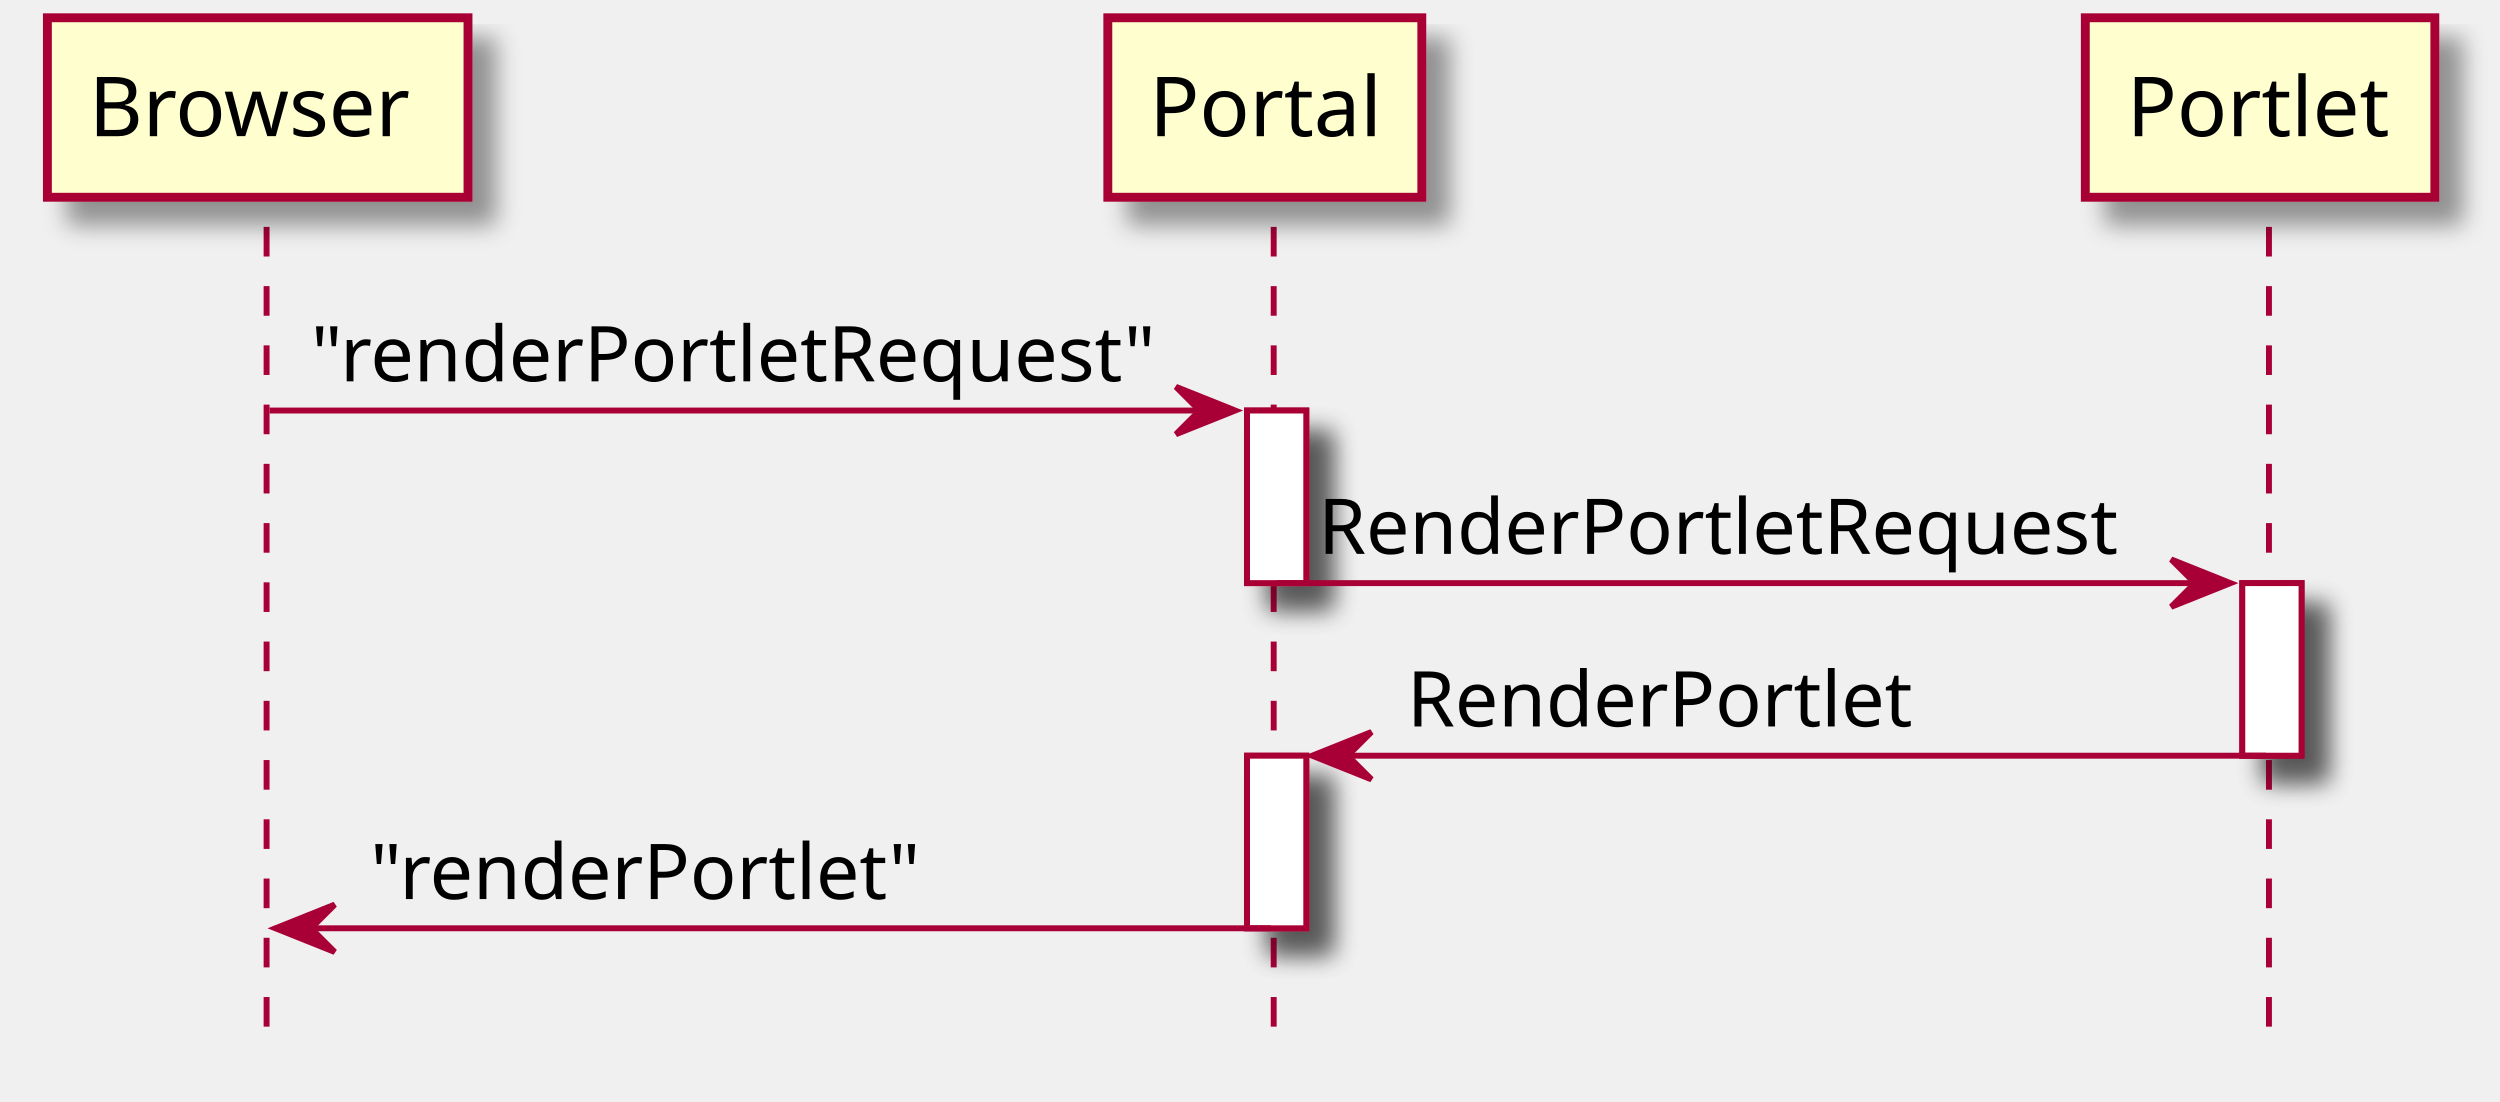
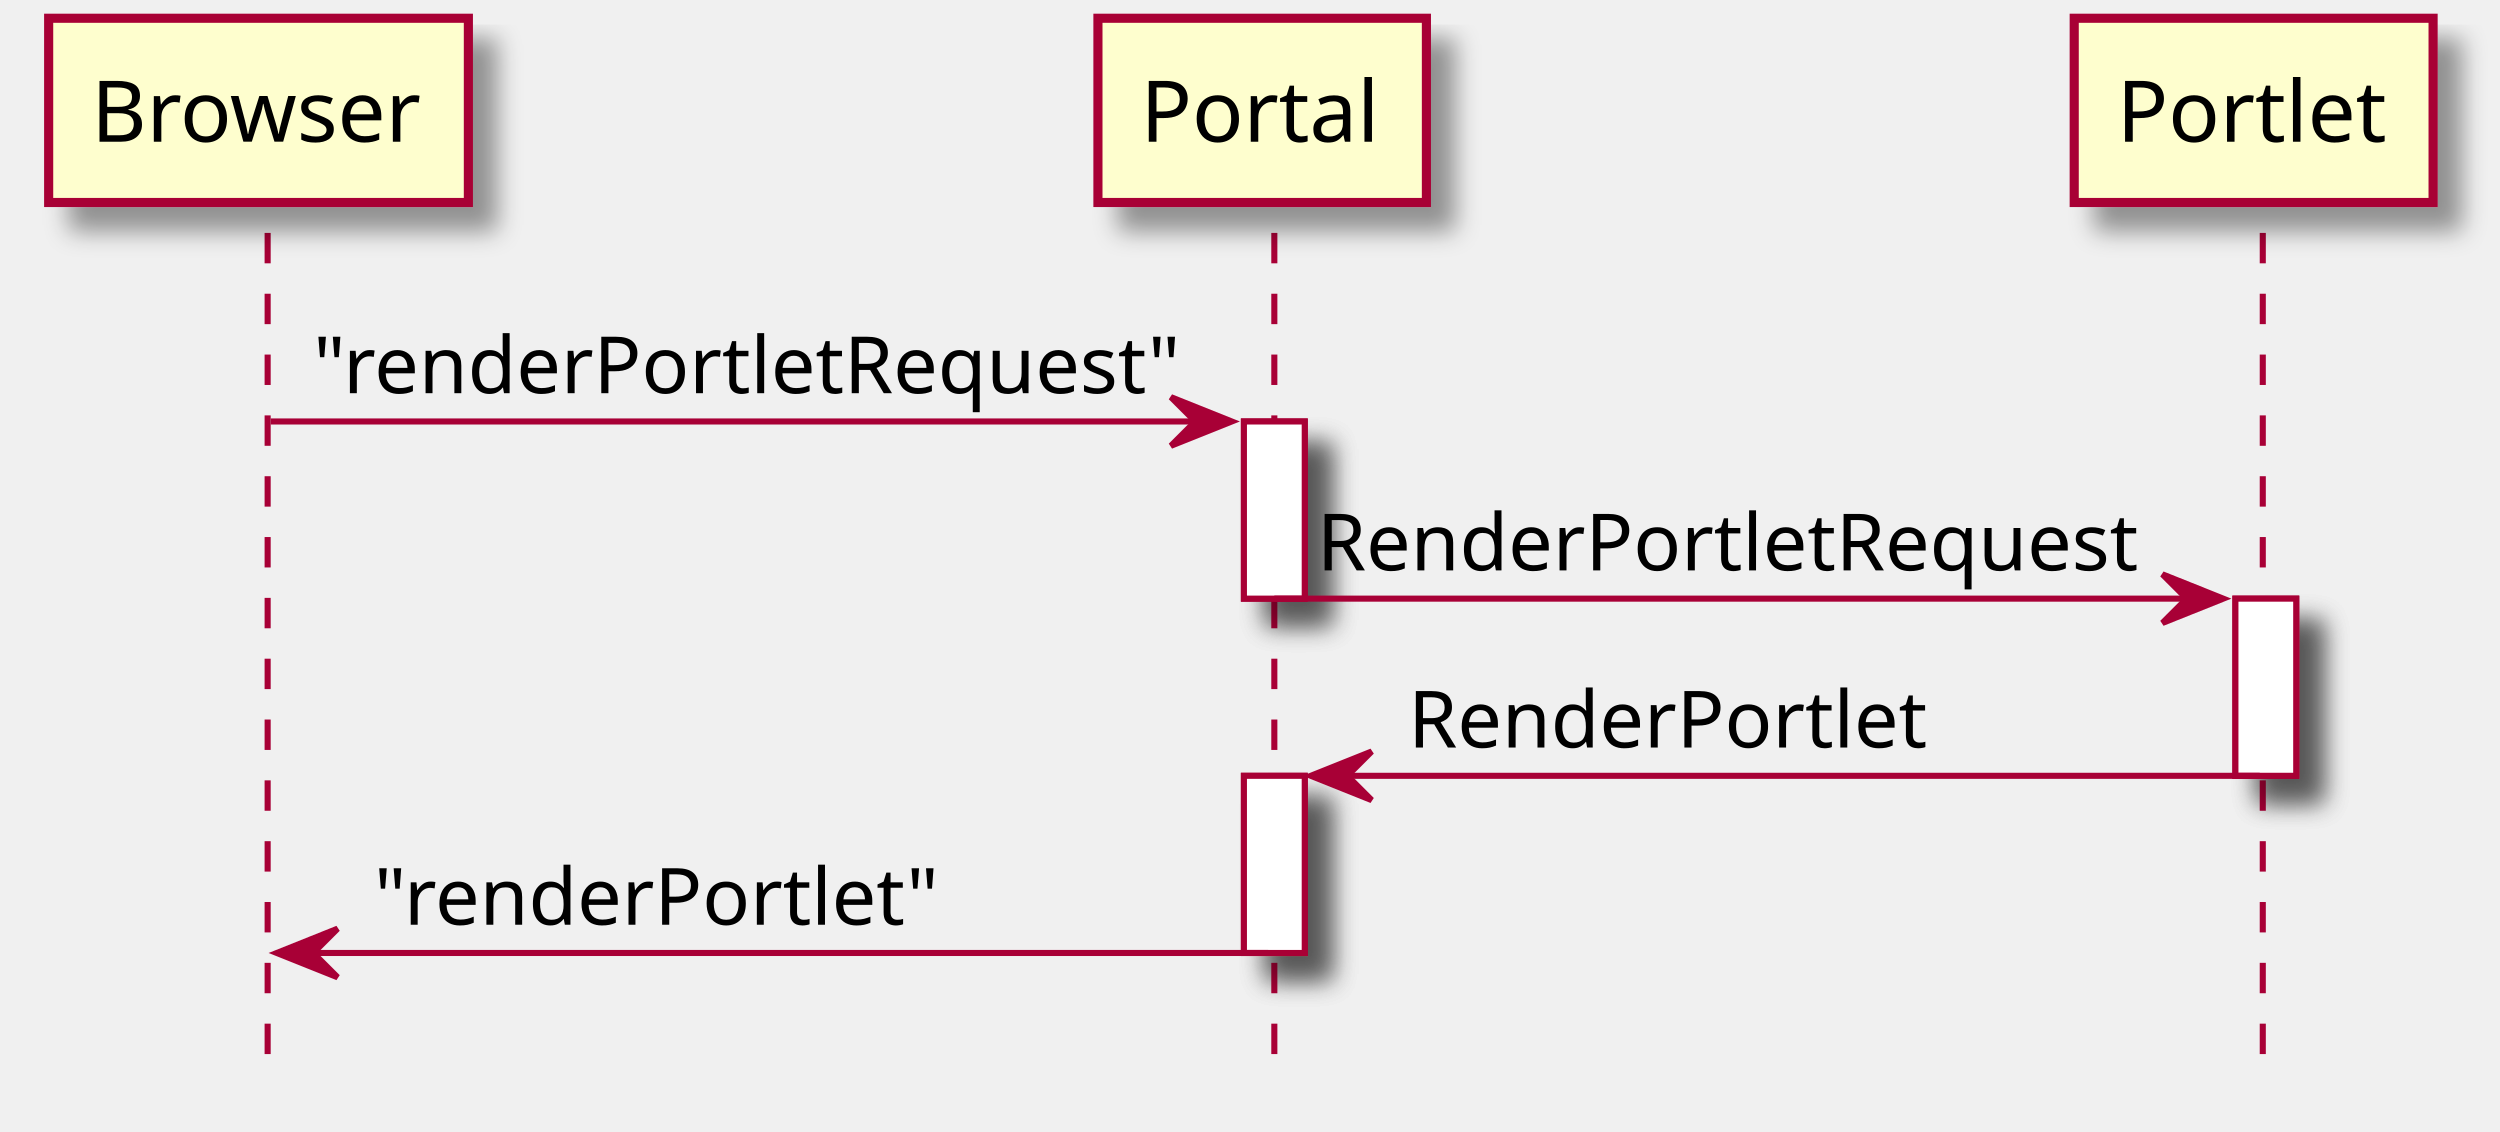
- <svg xmlns="http://www.w3.org/2000/svg" contentScriptType="application/ecmascript" contentStyleType="text/css" height="186px" preserveAspectRatio="none" style="width:422px;height:186px;" version="1.1" viewBox="0 0 422 186" width="422px" zoomAndPan="magnify">
+ <svg xmlns="http://www.w3.org/2000/svg" contentScriptType="application/ecmascript" contentStyleType="text/css" height="186px" preserveAspectRatio="none" style="width:411px;height:186px;" version="1.1" viewBox="0 0 411 186" width="411px" zoomAndPan="magnify">
  <defs>
    <filter height="300%" id="f2lsfssjds1wu" width="300%" x="-1" y="-1">
      <feGaussianBlur result="blurOut" stdDeviation="2.0" />
      <feColorMatrix in="blurOut" result="blurOut2" type="matrix" values="0 0 0 0 0 0 0 0 0 0 0 0 0 0 0 0 0 0 .4 0" />
      <feOffset dx="4.0" dy="4.0" in="blurOut2" result="blurOut3" />
      <feBlend in="SourceGraphic" in2="blurOut3" mode="normal" />
    </filter>
  </defs>
  <g>
-     <rect fill="#FFFFFF" filter="url(#f2lsfssjds1wu)" height="29.133" style="stroke: #A80036; stroke-width: 1.0;" width="10" x="210.5" y="69.297" />
-     <rect fill="#FFFFFF" filter="url(#f2lsfssjds1wu)" height="29.133" style="stroke: #A80036; stroke-width: 1.0;" width="10" x="210.5" y="127.562" />
-     <rect fill="#FFFFFF" filter="url(#f2lsfssjds1wu)" height="29.133" style="stroke: #A80036; stroke-width: 1.0;" width="10" x="378.5" y="98.43" />
-     <line style="stroke: #A80036; stroke-width: 1.0; stroke-dasharray: 5.0,5.0;" x1="45" x2="45" y1="38.297" y2="174.828" />
-     <line style="stroke: #A80036; stroke-width: 1.0; stroke-dasharray: 5.0,5.0;" x1="215" x2="215" y1="38.297" y2="174.828" />
-     <line style="stroke: #A80036; stroke-width: 1.0; stroke-dasharray: 5.0,5.0;" x1="383" x2="383" y1="38.297" y2="174.828" />
-     <rect fill="#FEFECE" filter="url(#f2lsfssjds1wu)" height="30.297" style="stroke: #A80036; stroke-width: 1.5;" width="71" x="8" y="3" />
-     <text fill="#000000" font-family="sans-serif" font-size="14" lengthAdjust="spacingAndGlyphs" textLength="57" x="15" y="22.995">Browser</text>
-     <rect fill="#FEFECE" filter="url(#f2lsfssjds1wu)" height="30.297" style="stroke: #A80036; stroke-width: 1.5;" width="53" x="187" y="3" />
-     <text fill="#000000" font-family="sans-serif" font-size="14" lengthAdjust="spacingAndGlyphs" textLength="39" x="194" y="22.995">Portal</text>
-     <rect fill="#FEFECE" filter="url(#f2lsfssjds1wu)" height="30.297" style="stroke: #A80036; stroke-width: 1.5;" width="59" x="352" y="3" />
-     <text fill="#000000" font-family="sans-serif" font-size="14" lengthAdjust="spacingAndGlyphs" textLength="45" x="359" y="22.995">Portlet</text>
-     <rect fill="#FFFFFF" filter="url(#f2lsfssjds1wu)" height="29.133" style="stroke: #A80036; stroke-width: 1.0;" width="10" x="210.5" y="69.297" />
-     <rect fill="#FFFFFF" filter="url(#f2lsfssjds1wu)" height="29.133" style="stroke: #A80036; stroke-width: 1.0;" width="10" x="210.5" y="127.562" />
-     <rect fill="#FFFFFF" filter="url(#f2lsfssjds1wu)" height="29.133" style="stroke: #A80036; stroke-width: 1.0;" width="10" x="378.5" y="98.43" />
-     <polygon fill="#A80036" points="198.5,65.297,208.5,69.297,198.5,73.297,202.5,69.297" style="stroke: #A80036; stroke-width: 1.0;" />
-     <line style="stroke: #A80036; stroke-width: 1.0;" x1="45.5" x2="204.5" y1="69.297" y2="69.297" />
-     <text fill="#000000" font-family="sans-serif" font-size="13" lengthAdjust="spacingAndGlyphs" textLength="146" x="52.5" y="64.364">"renderPortletRequest"</text>
-     <polygon fill="#A80036" points="366.5,94.43,376.5,98.43,366.5,102.43,370.5,98.43" style="stroke: #A80036; stroke-width: 1.0;" />
-     <line style="stroke: #A80036; stroke-width: 1.0;" x1="215.5" x2="372.5" y1="98.43" y2="98.43" />
-     <text fill="#000000" font-family="sans-serif" font-size="13" lengthAdjust="spacingAndGlyphs" textLength="139" x="222.5" y="93.497">RenderPortletRequest</text>
-     <polygon fill="#A80036" points="231.5,123.562,221.5,127.562,231.5,131.562,227.5,127.562" style="stroke: #A80036; stroke-width: 1.0;" />
-     <line style="stroke: #A80036; stroke-width: 1.0;" x1="225.5" x2="382.5" y1="127.562" y2="127.562" />
-     <text fill="#000000" font-family="sans-serif" font-size="13" lengthAdjust="spacingAndGlyphs" textLength="87" x="237.5" y="122.629">RenderPortlet</text>
-     <polygon fill="#A80036" points="56.5,152.695,46.5,156.695,56.5,160.695,52.5,156.695" style="stroke: #A80036; stroke-width: 1.0;" />
-     <line style="stroke: #A80036; stroke-width: 1.0;" x1="50.5" x2="214.5" y1="156.695" y2="156.695" />
-     <text fill="#000000" font-family="sans-serif" font-size="13" lengthAdjust="spacingAndGlyphs" textLength="94" x="62.5" y="151.762">"renderPortlet"</text>
+     <rect fill="#FFFFFF" filter="url(#f2lsfssjds1wu)" height="29.127" style="stroke: #A80036; stroke-width: 1.0;" width="10" x="204.5" y="69.29" />
+     <rect fill="#FFFFFF" filter="url(#f2lsfssjds1wu)" height="29.127" style="stroke: #A80036; stroke-width: 1.0;" width="10" x="204.5" y="127.543" />
+     <rect fill="#FFFFFF" filter="url(#f2lsfssjds1wu)" height="29.127" style="stroke: #A80036; stroke-width: 1.0;" width="10" x="367.5" y="98.416" />
+     <line style="stroke: #A80036; stroke-width: 1.0; stroke-dasharray: 5.0,5.0;" x1="44" x2="44" y1="38.29" y2="174.796" />
+     <line style="stroke: #A80036; stroke-width: 1.0; stroke-dasharray: 5.0,5.0;" x1="209.5" x2="209.5" y1="38.29" y2="174.796" />
+     <line style="stroke: #A80036; stroke-width: 1.0; stroke-dasharray: 5.0,5.0;" x1="372" x2="372" y1="38.29" y2="174.796" />
+     <rect fill="#FEFECE" filter="url(#f2lsfssjds1wu)" height="30.29" style="stroke: #A80036; stroke-width: 1.5;" width="69" x="8" y="3" />
+     <text fill="#000000" font-family="sans-serif" font-size="14" lengthAdjust="spacingAndGlyphs" textLength="55" x="15" y="23.303">Browser</text>
+     <rect fill="#FEFECE" filter="url(#f2lsfssjds1wu)" height="30.29" style="stroke: #A80036; stroke-width: 1.5;" width="54" x="180.5" y="3" />
+     <text fill="#000000" font-family="sans-serif" font-size="14" lengthAdjust="spacingAndGlyphs" textLength="40" x="187.5" y="23.303">Portal</text>
+     <rect fill="#FEFECE" filter="url(#f2lsfssjds1wu)" height="30.29" style="stroke: #A80036; stroke-width: 1.5;" width="59" x="341" y="3" />
+     <text fill="#000000" font-family="sans-serif" font-size="14" lengthAdjust="spacingAndGlyphs" textLength="45" x="348" y="23.303">Portlet</text>
+     <rect fill="#FFFFFF" filter="url(#f2lsfssjds1wu)" height="29.127" style="stroke: #A80036; stroke-width: 1.0;" width="10" x="204.5" y="69.29" />
+     <rect fill="#FFFFFF" filter="url(#f2lsfssjds1wu)" height="29.127" style="stroke: #A80036; stroke-width: 1.0;" width="10" x="204.5" y="127.543" />
+     <rect fill="#FFFFFF" filter="url(#f2lsfssjds1wu)" height="29.127" style="stroke: #A80036; stroke-width: 1.0;" width="10" x="367.5" y="98.416" />
+     <polygon fill="#A80036" points="192.5,65.29,202.5,69.29,192.5,73.29,196.5,69.29" style="stroke: #A80036; stroke-width: 1.0;" />
+     <line style="stroke: #A80036; stroke-width: 1.0;" x1="44.5" x2="198.5" y1="69.29" y2="69.29" />
+     <text fill="#000000" font-family="sans-serif" font-size="13" lengthAdjust="spacingAndGlyphs" textLength="141" x="51.5" y="64.643">"renderPortletRequest"</text>
+     <polygon fill="#A80036" points="355.5,94.416,365.5,98.416,355.5,102.416,359.5,98.416" style="stroke: #A80036; stroke-width: 1.0;" />
+     <line style="stroke: #A80036; stroke-width: 1.0;" x1="209.5" x2="361.5" y1="98.416" y2="98.416" />
+     <text fill="#000000" font-family="sans-serif" font-size="13" lengthAdjust="spacingAndGlyphs" textLength="134" x="216.5" y="93.769">RenderPortletRequest</text>
+     <polygon fill="#A80036" points="225.5,123.543,215.5,127.543,225.5,131.543,221.5,127.543" style="stroke: #A80036; stroke-width: 1.0;" />
+     <line style="stroke: #A80036; stroke-width: 1.0;" x1="219.5" x2="371.5" y1="127.543" y2="127.543" />
+     <text fill="#000000" font-family="sans-serif" font-size="13" lengthAdjust="spacingAndGlyphs" textLength="84" x="231.5" y="122.895">RenderPortlet</text>
+     <polygon fill="#A80036" points="55.5,152.669,45.5,156.669,55.5,160.669,51.5,156.669" style="stroke: #A80036; stroke-width: 1.0;" />
+     <line style="stroke: #A80036; stroke-width: 1.0;" x1="49.5" x2="208.5" y1="156.669" y2="156.669" />
+     <text fill="#000000" font-family="sans-serif" font-size="13" lengthAdjust="spacingAndGlyphs" textLength="91" x="61.5" y="152.022">"renderPortlet"</text>
  </g>
</svg>
